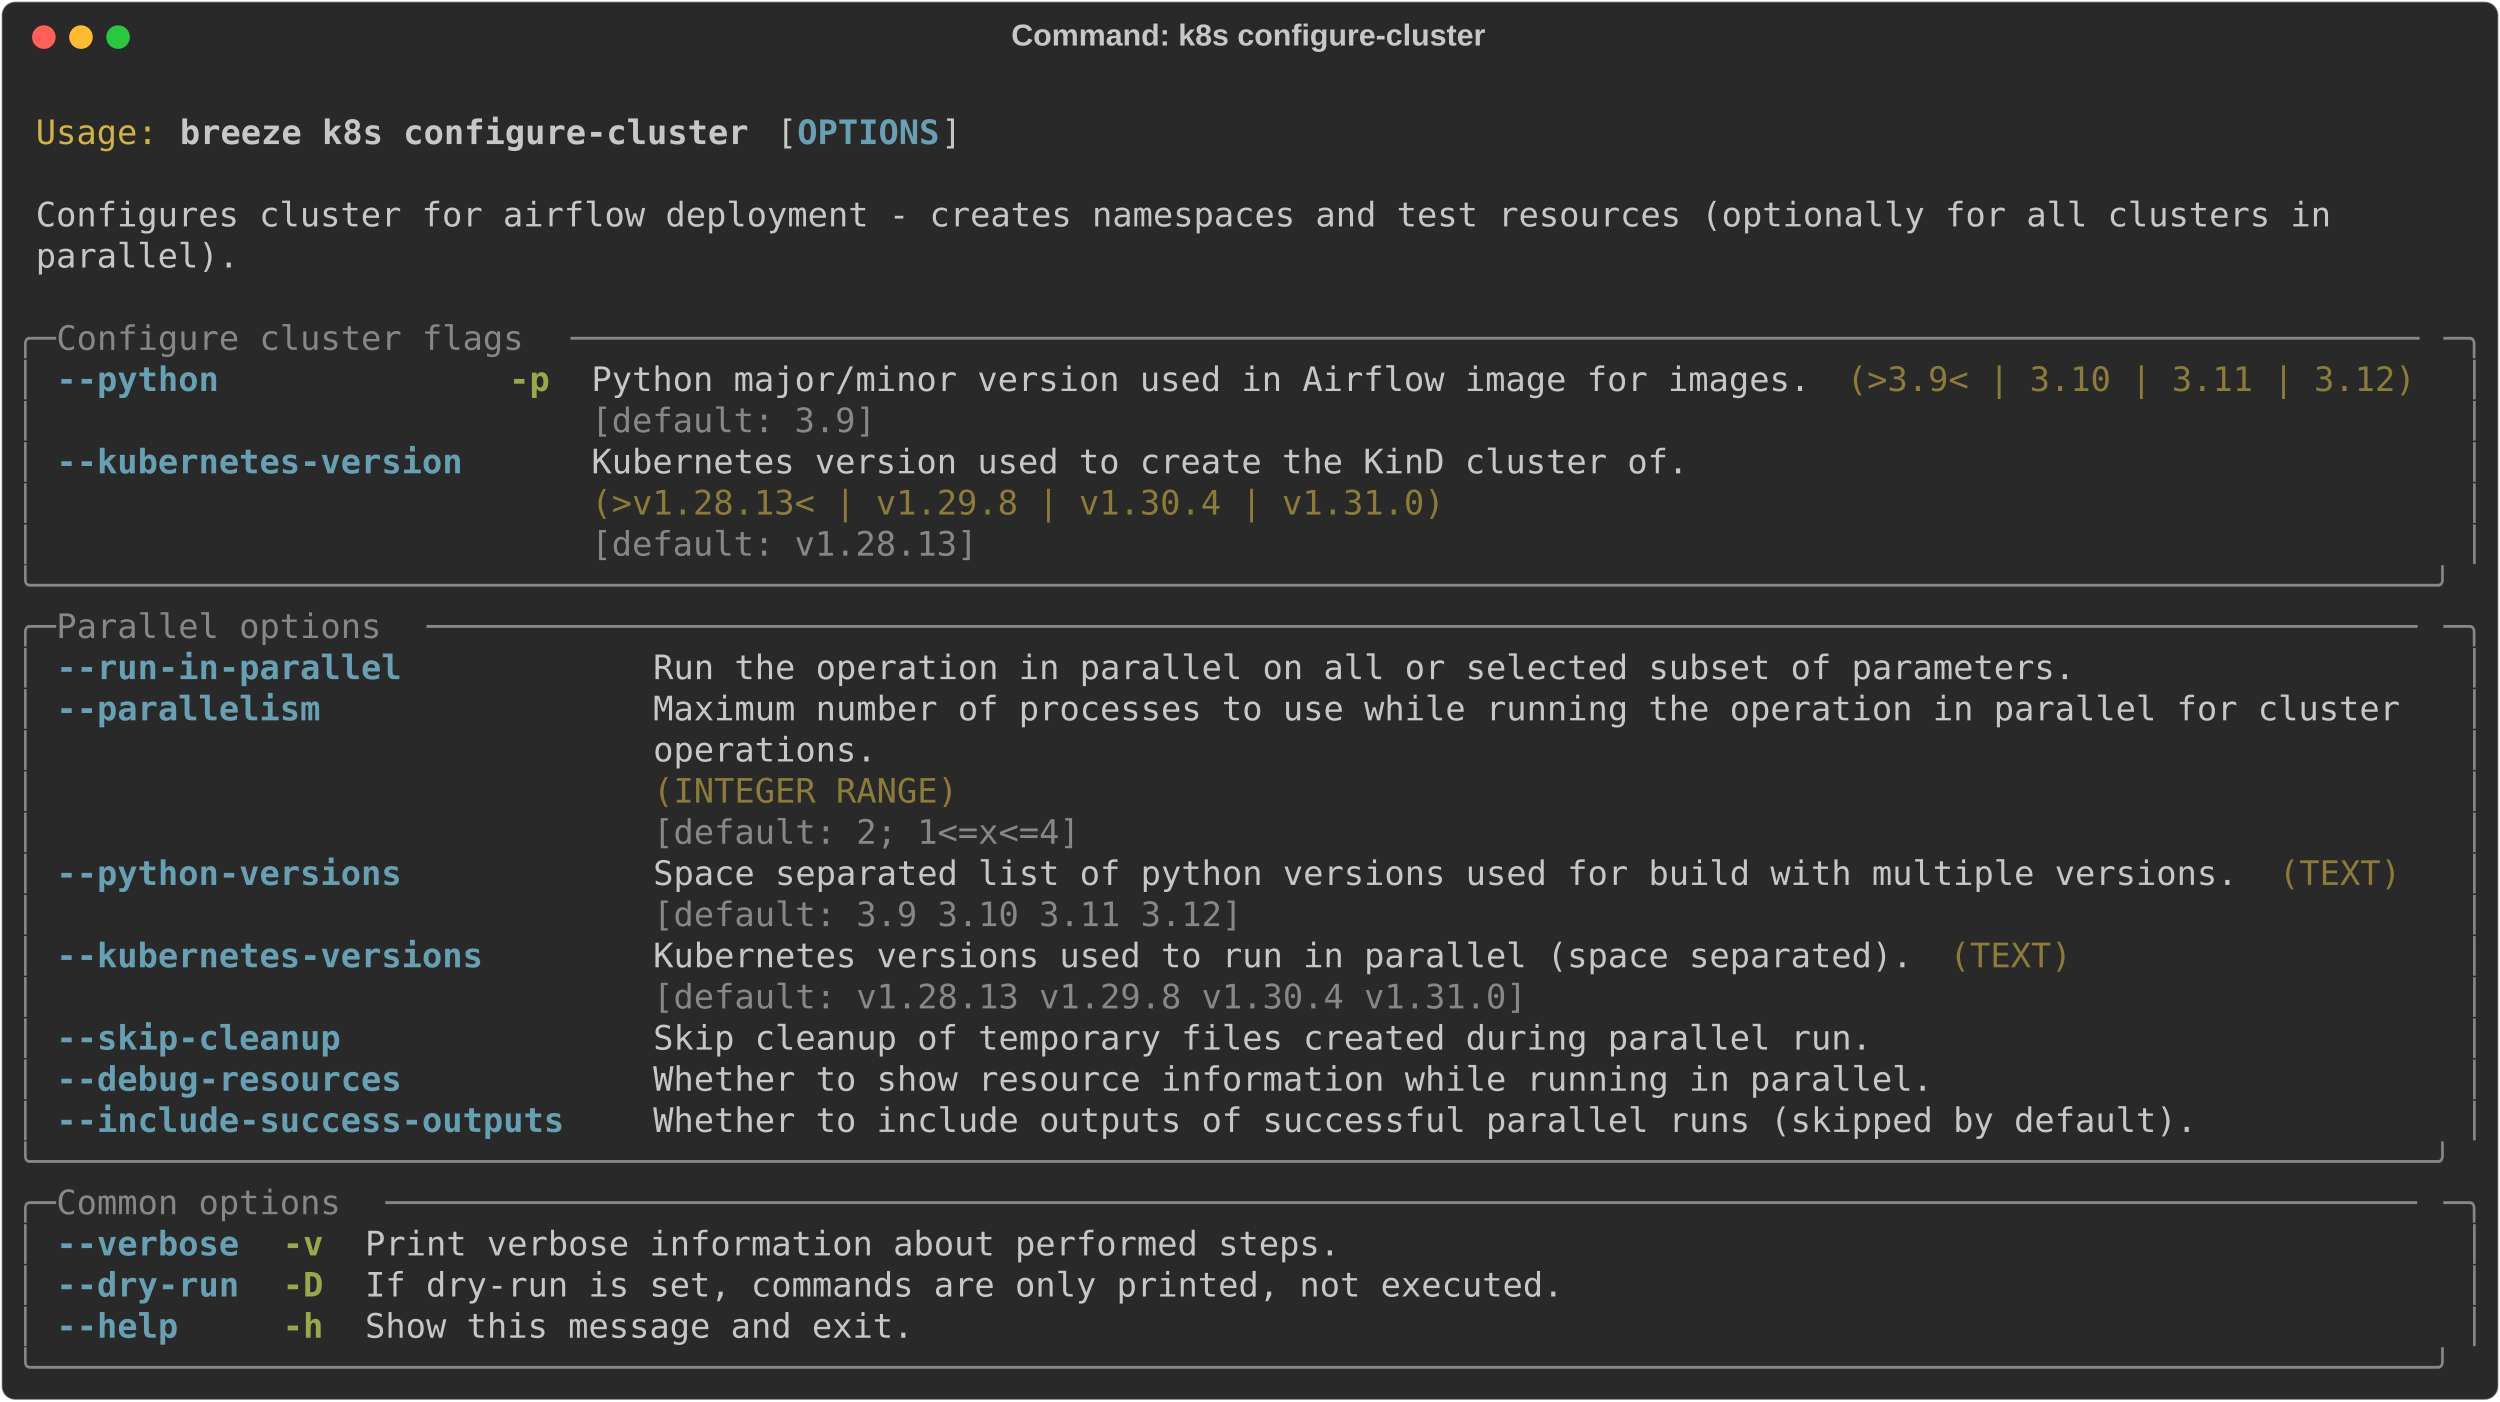
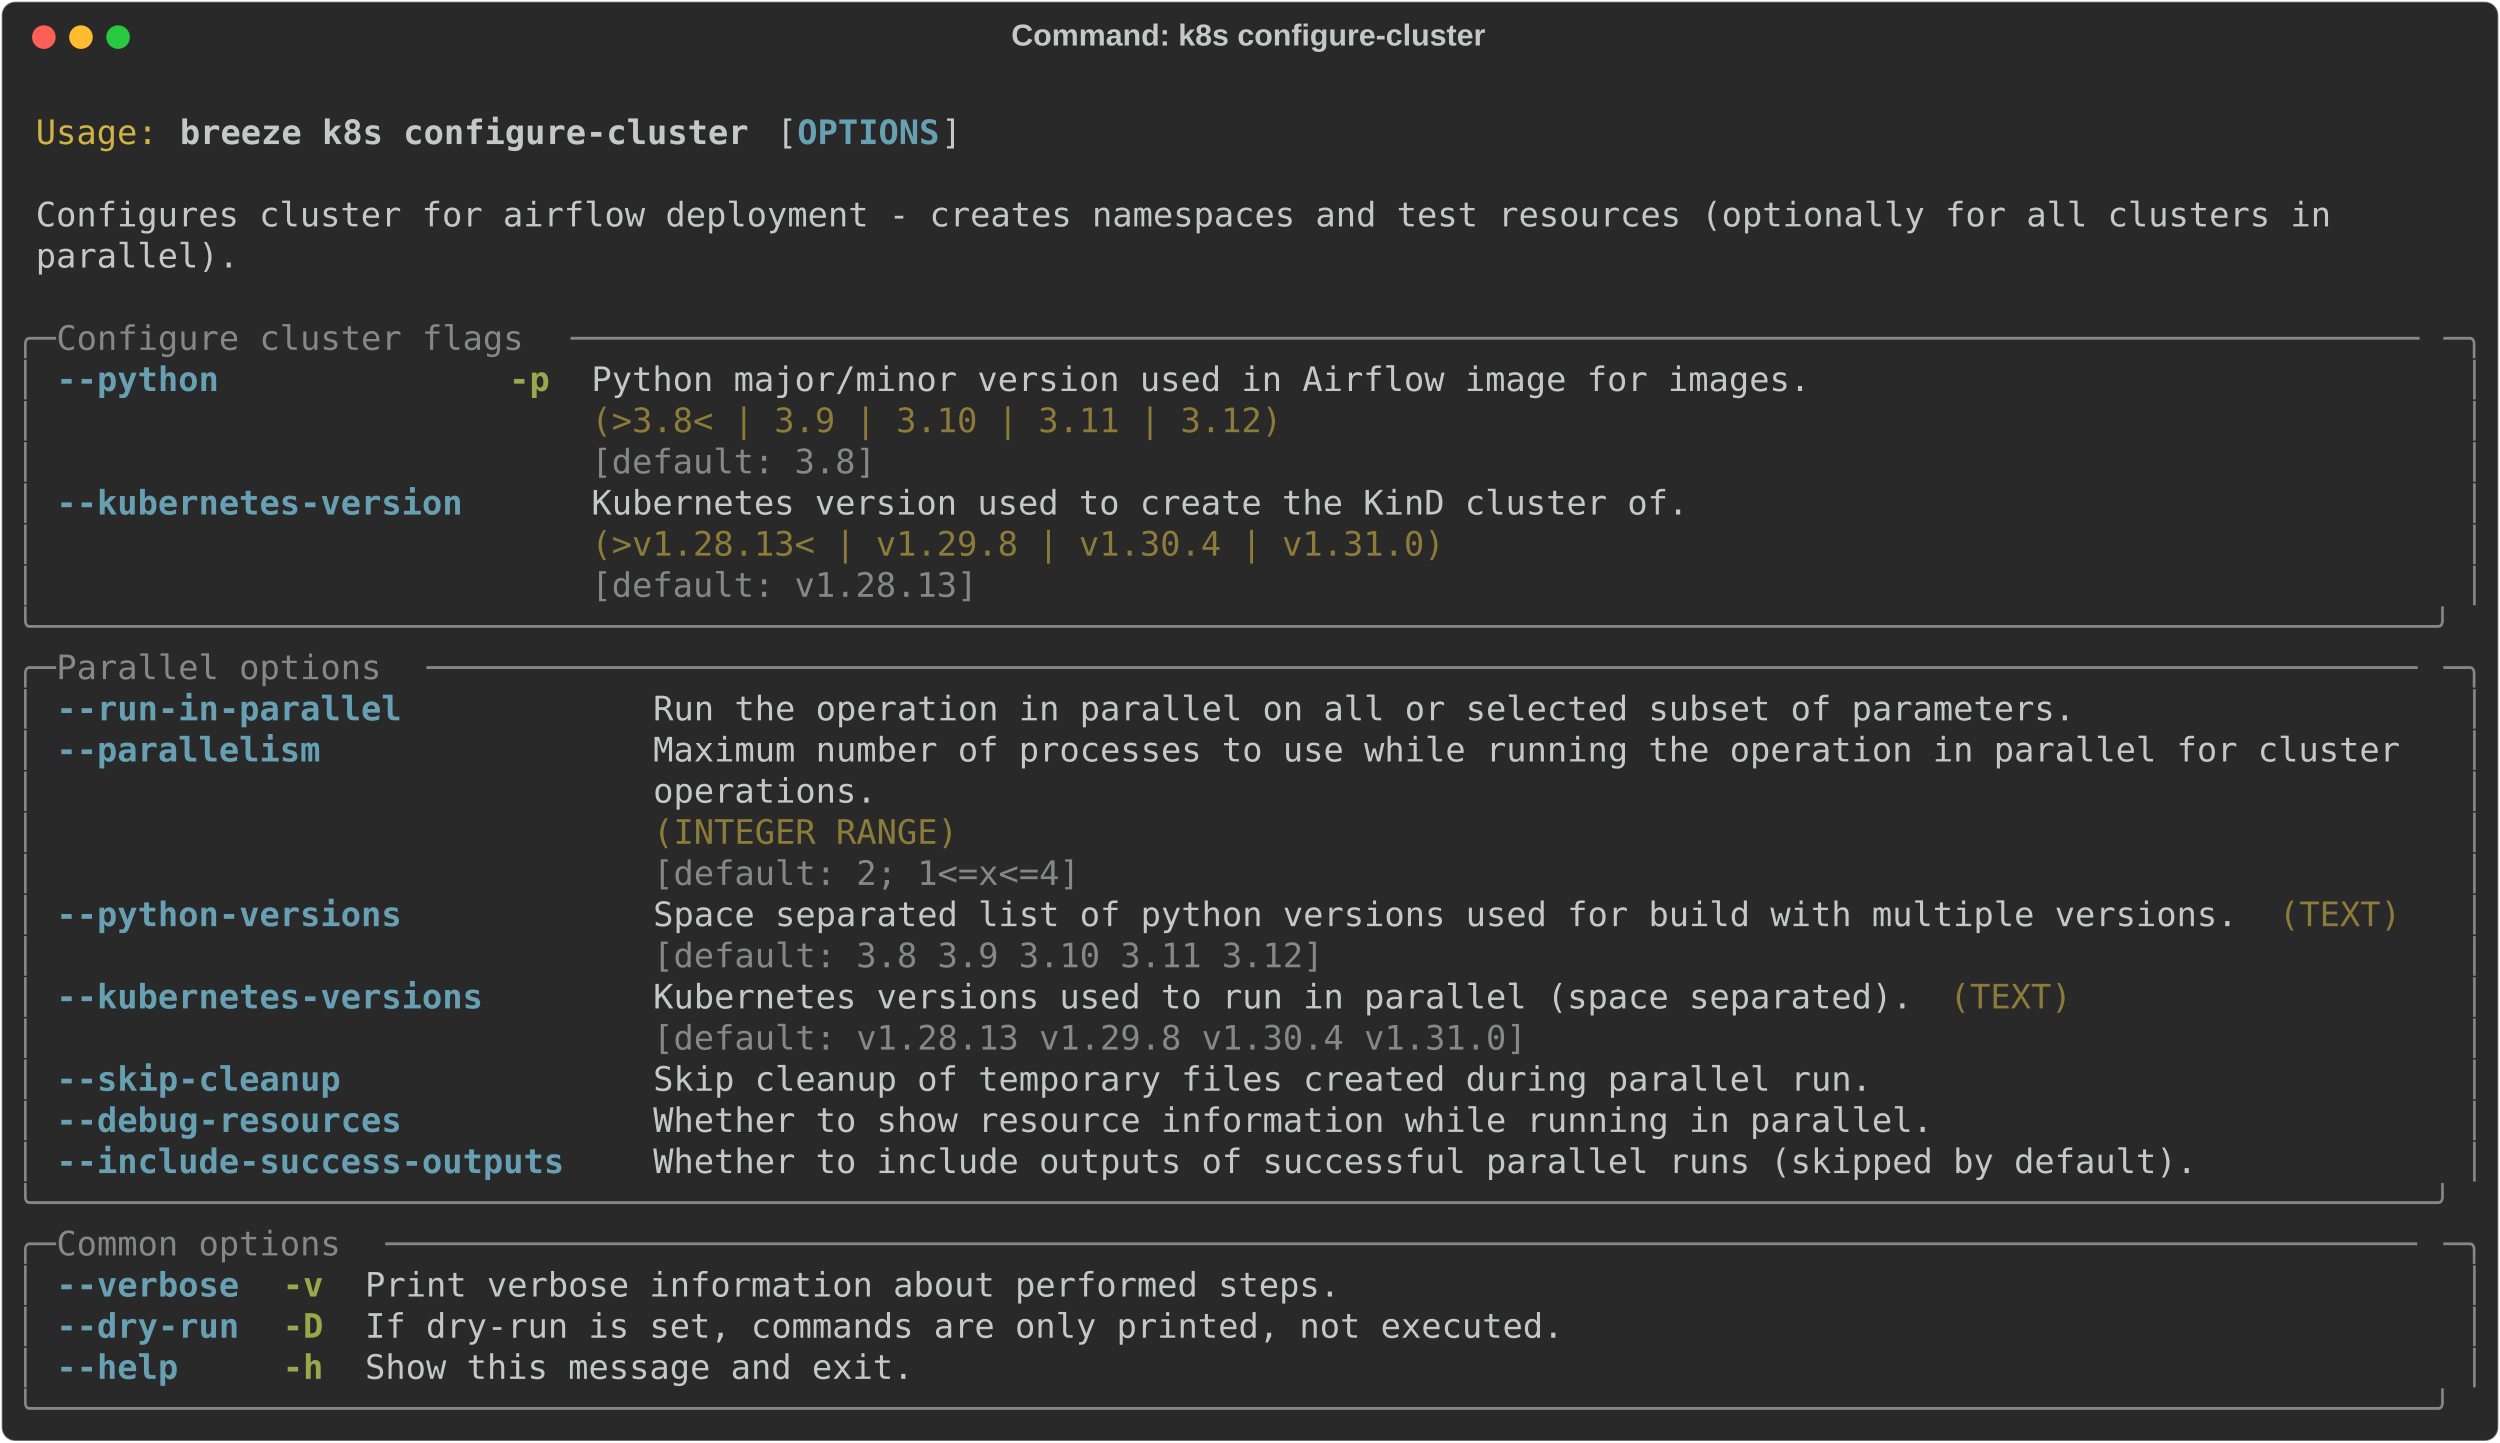
- <svg xmlns="http://www.w3.org/2000/svg" class="rich-terminal" viewBox="0 0 1482 830.8">
+ <svg xmlns="http://www.w3.org/2000/svg" class="rich-terminal" viewBox="0 0 1482 855.2">
  <style>

    @font-face {
        font-family: "Fira Code";
        src: local("FiraCode-Regular"),
                url("https://cdnjs.cloudflare.com/ajax/libs/firacode/6.2.0/woff2/FiraCode-Regular.woff2") format("woff2"),
                url("https://cdnjs.cloudflare.com/ajax/libs/firacode/6.2.0/woff/FiraCode-Regular.woff") format("woff");
        font-style: normal;
        font-weight: 400;
    }
    @font-face {
        font-family: "Fira Code";
        src: local("FiraCode-Bold"),
                url("https://cdnjs.cloudflare.com/ajax/libs/firacode/6.2.0/woff2/FiraCode-Bold.woff2") format("woff2"),
                url("https://cdnjs.cloudflare.com/ajax/libs/firacode/6.2.0/woff/FiraCode-Bold.woff") format("woff");
        font-style: bold;
        font-weight: 700;
    }

    .breeze-k8s-configure-cluster-matrix {
        font-family: Fira Code, monospace;
        font-size: 20px;
        line-height: 24.4px;
        font-variant-east-asian: full-width;
    }

    .breeze-k8s-configure-cluster-title {
        font-size: 18px;
        font-weight: bold;
        font-family: arial;
    }

    .breeze-k8s-configure-cluster-r1 { fill: #c5c8c6 }
.breeze-k8s-configure-cluster-r2 { fill: #d0b344 }
.breeze-k8s-configure-cluster-r3 { fill: #c5c8c6;font-weight: bold }
.breeze-k8s-configure-cluster-r4 { fill: #68a0b3;font-weight: bold }
.breeze-k8s-configure-cluster-r5 { fill: #868887 }
.breeze-k8s-configure-cluster-r6 { fill: #98a84b;font-weight: bold }
.breeze-k8s-configure-cluster-r7 { fill: #8d7b39 }
    </style>
  <defs>
    <clipPath id="breeze-k8s-configure-cluster-clip-terminal">
-       <rect x="0" y="0" width="1463.0" height="779.8" />
+       <rect x="0" y="0" width="1463.0" height="804.2" />
    </clipPath>
    <clipPath id="breeze-k8s-configure-cluster-line-0">
      <rect x="0" y="1.5" width="1464" height="24.65" />
    </clipPath>
    <clipPath id="breeze-k8s-configure-cluster-line-1">
      <rect x="0" y="25.9" width="1464" height="24.65" />
    </clipPath>
    <clipPath id="breeze-k8s-configure-cluster-line-2">
      <rect x="0" y="50.3" width="1464" height="24.65" />
    </clipPath>
    <clipPath id="breeze-k8s-configure-cluster-line-3">
      <rect x="0" y="74.7" width="1464" height="24.65" />
    </clipPath>
    <clipPath id="breeze-k8s-configure-cluster-line-4">
      <rect x="0" y="99.1" width="1464" height="24.65" />
    </clipPath>
    <clipPath id="breeze-k8s-configure-cluster-line-5">
      <rect x="0" y="123.5" width="1464" height="24.65" />
    </clipPath>
    <clipPath id="breeze-k8s-configure-cluster-line-6">
      <rect x="0" y="147.9" width="1464" height="24.65" />
    </clipPath>
    <clipPath id="breeze-k8s-configure-cluster-line-7">
      <rect x="0" y="172.3" width="1464" height="24.65" />
    </clipPath>
    <clipPath id="breeze-k8s-configure-cluster-line-8">
      <rect x="0" y="196.7" width="1464" height="24.65" />
    </clipPath>
    <clipPath id="breeze-k8s-configure-cluster-line-9">
      <rect x="0" y="221.1" width="1464" height="24.65" />
    </clipPath>
    <clipPath id="breeze-k8s-configure-cluster-line-10">
      <rect x="0" y="245.5" width="1464" height="24.65" />
    </clipPath>
    <clipPath id="breeze-k8s-configure-cluster-line-11">
      <rect x="0" y="269.9" width="1464" height="24.65" />
    </clipPath>
    <clipPath id="breeze-k8s-configure-cluster-line-12">
      <rect x="0" y="294.3" width="1464" height="24.65" />
    </clipPath>
    <clipPath id="breeze-k8s-configure-cluster-line-13">
      <rect x="0" y="318.7" width="1464" height="24.65" />
    </clipPath>
    <clipPath id="breeze-k8s-configure-cluster-line-14">
      <rect x="0" y="343.1" width="1464" height="24.65" />
    </clipPath>
    <clipPath id="breeze-k8s-configure-cluster-line-15">
      <rect x="0" y="367.5" width="1464" height="24.65" />
    </clipPath>
    <clipPath id="breeze-k8s-configure-cluster-line-16">
      <rect x="0" y="391.9" width="1464" height="24.65" />
    </clipPath>
    <clipPath id="breeze-k8s-configure-cluster-line-17">
      <rect x="0" y="416.3" width="1464" height="24.65" />
    </clipPath>
    <clipPath id="breeze-k8s-configure-cluster-line-18">
      <rect x="0" y="440.7" width="1464" height="24.65" />
    </clipPath>
    <clipPath id="breeze-k8s-configure-cluster-line-19">
      <rect x="0" y="465.1" width="1464" height="24.65" />
    </clipPath>
    <clipPath id="breeze-k8s-configure-cluster-line-20">
      <rect x="0" y="489.5" width="1464" height="24.65" />
    </clipPath>
    <clipPath id="breeze-k8s-configure-cluster-line-21">
      <rect x="0" y="513.9" width="1464" height="24.65" />
    </clipPath>
    <clipPath id="breeze-k8s-configure-cluster-line-22">
      <rect x="0" y="538.3" width="1464" height="24.65" />
    </clipPath>
    <clipPath id="breeze-k8s-configure-cluster-line-23">
      <rect x="0" y="562.7" width="1464" height="24.65" />
    </clipPath>
    <clipPath id="breeze-k8s-configure-cluster-line-24">
      <rect x="0" y="587.1" width="1464" height="24.65" />
    </clipPath>
    <clipPath id="breeze-k8s-configure-cluster-line-25">
      <rect x="0" y="611.5" width="1464" height="24.65" />
    </clipPath>
    <clipPath id="breeze-k8s-configure-cluster-line-26">
      <rect x="0" y="635.9" width="1464" height="24.65" />
    </clipPath>
    <clipPath id="breeze-k8s-configure-cluster-line-27">
      <rect x="0" y="660.3" width="1464" height="24.65" />
    </clipPath>
    <clipPath id="breeze-k8s-configure-cluster-line-28">
      <rect x="0" y="684.7" width="1464" height="24.65" />
    </clipPath>
    <clipPath id="breeze-k8s-configure-cluster-line-29">
      <rect x="0" y="709.1" width="1464" height="24.65" />
    </clipPath>
    <clipPath id="breeze-k8s-configure-cluster-line-30">
      <rect x="0" y="733.5" width="1464" height="24.65" />
    </clipPath>
+     <clipPath id="breeze-k8s-configure-cluster-line-31">
+       <rect x="0" y="757.9" width="1464" height="24.65" />
+     </clipPath>
  </defs>
-   <rect fill="#292929" stroke="rgba(255,255,255,0.35)" stroke-width="1" x="1" y="1" width="1480" height="828.8" rx="8" />
+   <rect fill="#292929" stroke="rgba(255,255,255,0.35)" stroke-width="1" x="1" y="1" width="1480" height="853.2" rx="8" />
  <text class="breeze-k8s-configure-cluster-title" fill="#c5c8c6" text-anchor="middle" x="740" y="27">Command: k8s configure-cluster</text>
  <g transform="translate(26,22)">
    <circle cx="0" cy="0" r="7" fill="#ff5f57" />
    <circle cx="22" cy="0" r="7" fill="#febc2e" />
    <circle cx="44" cy="0" r="7" fill="#28c840" />
  </g>
  <g transform="translate(9, 41)" clip-path="url(#breeze-k8s-configure-cluster-clip-terminal)">
    <g class="breeze-k8s-configure-cluster-matrix">
      <text class="breeze-k8s-configure-cluster-r1" x="1464" y="20" textLength="12.2" clip-path="url(#breeze-k8s-configure-cluster-line-0)">
</text>
      <text class="breeze-k8s-configure-cluster-r2" x="12.2" y="44.4" textLength="73.2" clip-path="url(#breeze-k8s-configure-cluster-line-1)">Usage:</text>
      <text class="breeze-k8s-configure-cluster-r3" x="97.6" y="44.4" textLength="341.6" clip-path="url(#breeze-k8s-configure-cluster-line-1)">breeze k8s configure-cluster</text>
      <text class="breeze-k8s-configure-cluster-r1" x="451.4" y="44.4" textLength="12.2" clip-path="url(#breeze-k8s-configure-cluster-line-1)">[</text>
      <text class="breeze-k8s-configure-cluster-r4" x="463.6" y="44.4" textLength="85.4" clip-path="url(#breeze-k8s-configure-cluster-line-1)">OPTIONS</text>
      <text class="breeze-k8s-configure-cluster-r1" x="549" y="44.4" textLength="12.2" clip-path="url(#breeze-k8s-configure-cluster-line-1)">]</text>
      <text class="breeze-k8s-configure-cluster-r1" x="1464" y="44.4" textLength="12.2" clip-path="url(#breeze-k8s-configure-cluster-line-1)">
</text>
      <text class="breeze-k8s-configure-cluster-r1" x="1464" y="68.8" textLength="12.2" clip-path="url(#breeze-k8s-configure-cluster-line-2)">
</text>
      <text class="breeze-k8s-configure-cluster-r1" x="12.2" y="93.2" textLength="1390.8" clip-path="url(#breeze-k8s-configure-cluster-line-3)">Configures cluster for airflow deployment - creates namespaces and test resources (optionally for all clusters in </text>
      <text class="breeze-k8s-configure-cluster-r1" x="1464" y="93.2" textLength="12.2" clip-path="url(#breeze-k8s-configure-cluster-line-3)">
</text>
      <text class="breeze-k8s-configure-cluster-r1" x="12.2" y="117.6" textLength="122" clip-path="url(#breeze-k8s-configure-cluster-line-4)">parallel).</text>
      <text class="breeze-k8s-configure-cluster-r1" x="1464" y="117.6" textLength="12.2" clip-path="url(#breeze-k8s-configure-cluster-line-4)">
</text>
      <text class="breeze-k8s-configure-cluster-r1" x="1464" y="142" textLength="12.2" clip-path="url(#breeze-k8s-configure-cluster-line-5)">
</text>
      <text class="breeze-k8s-configure-cluster-r5" x="0" y="166.4" textLength="24.4" clip-path="url(#breeze-k8s-configure-cluster-line-6)">╭─</text>
      <text class="breeze-k8s-configure-cluster-r5" x="24.4" y="166.4" textLength="305" clip-path="url(#breeze-k8s-configure-cluster-line-6)"> Configure cluster flags </text>
      <text class="breeze-k8s-configure-cluster-r5" x="329.4" y="166.4" textLength="1110.2" clip-path="url(#breeze-k8s-configure-cluster-line-6)">───────────────────────────────────────────────────────────────────────────────────────────</text>
      <text class="breeze-k8s-configure-cluster-r5" x="1439.6" y="166.4" textLength="24.4" clip-path="url(#breeze-k8s-configure-cluster-line-6)">─╮</text>
      <text class="breeze-k8s-configure-cluster-r1" x="1464" y="166.4" textLength="12.2" clip-path="url(#breeze-k8s-configure-cluster-line-6)">
</text>
      <text class="breeze-k8s-configure-cluster-r5" x="0" y="190.8" textLength="12.2" clip-path="url(#breeze-k8s-configure-cluster-line-7)">│</text>
      <text class="breeze-k8s-configure-cluster-r4" x="24.4" y="190.8" textLength="97.6" clip-path="url(#breeze-k8s-configure-cluster-line-7)">--python</text>
      <text class="breeze-k8s-configure-cluster-r6" x="292.8" y="190.8" textLength="24.4" clip-path="url(#breeze-k8s-configure-cluster-line-7)">-p</text>
      <text class="breeze-k8s-configure-cluster-r1" x="341.6" y="190.8" textLength="732" clip-path="url(#breeze-k8s-configure-cluster-line-7)">Python major/minor version used in Airflow image for images.</text>
-       <text class="breeze-k8s-configure-cluster-r7" x="1085.8" y="190.8" textLength="341.6" clip-path="url(#breeze-k8s-configure-cluster-line-7)">(&gt;3.9&lt; | 3.10 | 3.11 | 3.12)</text>
      <text class="breeze-k8s-configure-cluster-r5" x="1451.8" y="190.8" textLength="12.2" clip-path="url(#breeze-k8s-configure-cluster-line-7)">│</text>
      <text class="breeze-k8s-configure-cluster-r1" x="1464" y="190.8" textLength="12.2" clip-path="url(#breeze-k8s-configure-cluster-line-7)">
</text>
      <text class="breeze-k8s-configure-cluster-r5" x="0" y="215.2" textLength="12.2" clip-path="url(#breeze-k8s-configure-cluster-line-8)">│</text>
-       <text class="breeze-k8s-configure-cluster-r5" x="341.6" y="215.2" textLength="732" clip-path="url(#breeze-k8s-configure-cluster-line-8)">[default: 3.9]                                              </text>
+       <text class="breeze-k8s-configure-cluster-r7" x="341.6" y="215.2" textLength="732" clip-path="url(#breeze-k8s-configure-cluster-line-8)">(&gt;3.8&lt; | 3.9 | 3.10 | 3.11 | 3.12)                          </text>
      <text class="breeze-k8s-configure-cluster-r5" x="1451.8" y="215.2" textLength="12.2" clip-path="url(#breeze-k8s-configure-cluster-line-8)">│</text>
      <text class="breeze-k8s-configure-cluster-r1" x="1464" y="215.2" textLength="12.2" clip-path="url(#breeze-k8s-configure-cluster-line-8)">
</text>
      <text class="breeze-k8s-configure-cluster-r5" x="0" y="239.6" textLength="12.2" clip-path="url(#breeze-k8s-configure-cluster-line-9)">│</text>
-       <text class="breeze-k8s-configure-cluster-r4" x="24.4" y="239.6" textLength="244" clip-path="url(#breeze-k8s-configure-cluster-line-9)">--kubernetes-version</text>
-       <text class="breeze-k8s-configure-cluster-r1" x="341.6" y="239.6" textLength="658.8" clip-path="url(#breeze-k8s-configure-cluster-line-9)">Kubernetes version used to create the KinD cluster of.</text>
+       <text class="breeze-k8s-configure-cluster-r5" x="341.6" y="239.6" textLength="732" clip-path="url(#breeze-k8s-configure-cluster-line-9)">[default: 3.8]                                              </text>
      <text class="breeze-k8s-configure-cluster-r5" x="1451.8" y="239.6" textLength="12.2" clip-path="url(#breeze-k8s-configure-cluster-line-9)">│</text>
      <text class="breeze-k8s-configure-cluster-r1" x="1464" y="239.6" textLength="12.2" clip-path="url(#breeze-k8s-configure-cluster-line-9)">
</text>
      <text class="breeze-k8s-configure-cluster-r5" x="0" y="264" textLength="12.2" clip-path="url(#breeze-k8s-configure-cluster-line-10)">│</text>
-       <text class="breeze-k8s-configure-cluster-r7" x="341.6" y="264" textLength="658.8" clip-path="url(#breeze-k8s-configure-cluster-line-10)">(&gt;v1.28.13&lt; | v1.29.8 | v1.30.4 | v1.31.0)            </text>
+       <text class="breeze-k8s-configure-cluster-r4" x="24.4" y="264" textLength="244" clip-path="url(#breeze-k8s-configure-cluster-line-10)">--kubernetes-version</text>
+       <text class="breeze-k8s-configure-cluster-r1" x="341.6" y="264" textLength="658.8" clip-path="url(#breeze-k8s-configure-cluster-line-10)">Kubernetes version used to create the KinD cluster of.</text>
      <text class="breeze-k8s-configure-cluster-r5" x="1451.8" y="264" textLength="12.2" clip-path="url(#breeze-k8s-configure-cluster-line-10)">│</text>
      <text class="breeze-k8s-configure-cluster-r1" x="1464" y="264" textLength="12.2" clip-path="url(#breeze-k8s-configure-cluster-line-10)">
</text>
      <text class="breeze-k8s-configure-cluster-r5" x="0" y="288.4" textLength="12.2" clip-path="url(#breeze-k8s-configure-cluster-line-11)">│</text>
-       <text class="breeze-k8s-configure-cluster-r5" x="341.6" y="288.4" textLength="658.8" clip-path="url(#breeze-k8s-configure-cluster-line-11)">[default: v1.28.13]                                   </text>
+       <text class="breeze-k8s-configure-cluster-r7" x="341.6" y="288.4" textLength="658.8" clip-path="url(#breeze-k8s-configure-cluster-line-11)">(&gt;v1.28.13&lt; | v1.29.8 | v1.30.4 | v1.31.0)            </text>
      <text class="breeze-k8s-configure-cluster-r5" x="1451.8" y="288.4" textLength="12.2" clip-path="url(#breeze-k8s-configure-cluster-line-11)">│</text>
      <text class="breeze-k8s-configure-cluster-r1" x="1464" y="288.4" textLength="12.2" clip-path="url(#breeze-k8s-configure-cluster-line-11)">
</text>
-       <text class="breeze-k8s-configure-cluster-r5" x="0" y="312.8" textLength="1464" clip-path="url(#breeze-k8s-configure-cluster-line-12)">╰──────────────────────────────────────────────────────────────────────────────────────────────────────────────────────╯</text>
+       <text class="breeze-k8s-configure-cluster-r5" x="0" y="312.8" textLength="12.2" clip-path="url(#breeze-k8s-configure-cluster-line-12)">│</text>
+       <text class="breeze-k8s-configure-cluster-r5" x="341.6" y="312.8" textLength="658.8" clip-path="url(#breeze-k8s-configure-cluster-line-12)">[default: v1.28.13]                                   </text>
+       <text class="breeze-k8s-configure-cluster-r5" x="1451.8" y="312.8" textLength="12.2" clip-path="url(#breeze-k8s-configure-cluster-line-12)">│</text>
      <text class="breeze-k8s-configure-cluster-r1" x="1464" y="312.8" textLength="12.2" clip-path="url(#breeze-k8s-configure-cluster-line-12)">
</text>
-       <text class="breeze-k8s-configure-cluster-r5" x="0" y="337.2" textLength="24.4" clip-path="url(#breeze-k8s-configure-cluster-line-13)">╭─</text>
-       <text class="breeze-k8s-configure-cluster-r5" x="24.4" y="337.2" textLength="219.6" clip-path="url(#breeze-k8s-configure-cluster-line-13)"> Parallel options </text>
-       <text class="breeze-k8s-configure-cluster-r5" x="244" y="337.2" textLength="1195.6" clip-path="url(#breeze-k8s-configure-cluster-line-13)">──────────────────────────────────────────────────────────────────────────────────────────────────</text>
-       <text class="breeze-k8s-configure-cluster-r5" x="1439.6" y="337.2" textLength="24.4" clip-path="url(#breeze-k8s-configure-cluster-line-13)">─╮</text>
+       <text class="breeze-k8s-configure-cluster-r5" x="0" y="337.2" textLength="1464" clip-path="url(#breeze-k8s-configure-cluster-line-13)">╰──────────────────────────────────────────────────────────────────────────────────────────────────────────────────────╯</text>
      <text class="breeze-k8s-configure-cluster-r1" x="1464" y="337.2" textLength="12.2" clip-path="url(#breeze-k8s-configure-cluster-line-13)">
</text>
-       <text class="breeze-k8s-configure-cluster-r5" x="0" y="361.6" textLength="12.2" clip-path="url(#breeze-k8s-configure-cluster-line-14)">│</text>
-       <text class="breeze-k8s-configure-cluster-r4" x="24.4" y="361.6" textLength="207.4" clip-path="url(#breeze-k8s-configure-cluster-line-14)">--run-in-parallel</text>
-       <text class="breeze-k8s-configure-cluster-r1" x="378.2" y="361.6" textLength="854" clip-path="url(#breeze-k8s-configure-cluster-line-14)">Run the operation in parallel on all or selected subset of parameters.</text>
-       <text class="breeze-k8s-configure-cluster-r5" x="1451.8" y="361.6" textLength="12.2" clip-path="url(#breeze-k8s-configure-cluster-line-14)">│</text>
+       <text class="breeze-k8s-configure-cluster-r5" x="0" y="361.6" textLength="24.4" clip-path="url(#breeze-k8s-configure-cluster-line-14)">╭─</text>
+       <text class="breeze-k8s-configure-cluster-r5" x="24.4" y="361.6" textLength="219.6" clip-path="url(#breeze-k8s-configure-cluster-line-14)"> Parallel options </text>
+       <text class="breeze-k8s-configure-cluster-r5" x="244" y="361.6" textLength="1195.6" clip-path="url(#breeze-k8s-configure-cluster-line-14)">──────────────────────────────────────────────────────────────────────────────────────────────────</text>
+       <text class="breeze-k8s-configure-cluster-r5" x="1439.6" y="361.6" textLength="24.4" clip-path="url(#breeze-k8s-configure-cluster-line-14)">─╮</text>
      <text class="breeze-k8s-configure-cluster-r1" x="1464" y="361.6" textLength="12.2" clip-path="url(#breeze-k8s-configure-cluster-line-14)">
</text>
      <text class="breeze-k8s-configure-cluster-r5" x="0" y="386" textLength="12.2" clip-path="url(#breeze-k8s-configure-cluster-line-15)">│</text>
-       <text class="breeze-k8s-configure-cluster-r4" x="24.4" y="386" textLength="158.6" clip-path="url(#breeze-k8s-configure-cluster-line-15)">--parallelism</text>
-       <text class="breeze-k8s-configure-cluster-r1" x="378.2" y="386" textLength="1061.4" clip-path="url(#breeze-k8s-configure-cluster-line-15)">Maximum number of processes to use while running the operation in parallel for cluster </text>
+       <text class="breeze-k8s-configure-cluster-r4" x="24.4" y="386" textLength="207.4" clip-path="url(#breeze-k8s-configure-cluster-line-15)">--run-in-parallel</text>
+       <text class="breeze-k8s-configure-cluster-r1" x="378.2" y="386" textLength="854" clip-path="url(#breeze-k8s-configure-cluster-line-15)">Run the operation in parallel on all or selected subset of parameters.</text>
      <text class="breeze-k8s-configure-cluster-r5" x="1451.8" y="386" textLength="12.2" clip-path="url(#breeze-k8s-configure-cluster-line-15)">│</text>
      <text class="breeze-k8s-configure-cluster-r1" x="1464" y="386" textLength="12.2" clip-path="url(#breeze-k8s-configure-cluster-line-15)">
</text>
      <text class="breeze-k8s-configure-cluster-r5" x="0" y="410.4" textLength="12.2" clip-path="url(#breeze-k8s-configure-cluster-line-16)">│</text>
-       <text class="breeze-k8s-configure-cluster-r1" x="378.2" y="410.4" textLength="1061.4" clip-path="url(#breeze-k8s-configure-cluster-line-16)">operations.                                                                            </text>
+       <text class="breeze-k8s-configure-cluster-r4" x="24.4" y="410.4" textLength="158.6" clip-path="url(#breeze-k8s-configure-cluster-line-16)">--parallelism</text>
+       <text class="breeze-k8s-configure-cluster-r1" x="378.2" y="410.4" textLength="1061.4" clip-path="url(#breeze-k8s-configure-cluster-line-16)">Maximum number of processes to use while running the operation in parallel for cluster </text>
      <text class="breeze-k8s-configure-cluster-r5" x="1451.8" y="410.4" textLength="12.2" clip-path="url(#breeze-k8s-configure-cluster-line-16)">│</text>
      <text class="breeze-k8s-configure-cluster-r1" x="1464" y="410.4" textLength="12.2" clip-path="url(#breeze-k8s-configure-cluster-line-16)">
</text>
      <text class="breeze-k8s-configure-cluster-r5" x="0" y="434.8" textLength="12.2" clip-path="url(#breeze-k8s-configure-cluster-line-17)">│</text>
-       <text class="breeze-k8s-configure-cluster-r7" x="378.2" y="434.8" textLength="1061.4" clip-path="url(#breeze-k8s-configure-cluster-line-17)">(INTEGER RANGE)                                                                        </text>
+       <text class="breeze-k8s-configure-cluster-r1" x="378.2" y="434.8" textLength="1061.4" clip-path="url(#breeze-k8s-configure-cluster-line-17)">operations.                                                                            </text>
      <text class="breeze-k8s-configure-cluster-r5" x="1451.8" y="434.8" textLength="12.2" clip-path="url(#breeze-k8s-configure-cluster-line-17)">│</text>
      <text class="breeze-k8s-configure-cluster-r1" x="1464" y="434.8" textLength="12.2" clip-path="url(#breeze-k8s-configure-cluster-line-17)">
</text>
      <text class="breeze-k8s-configure-cluster-r5" x="0" y="459.2" textLength="12.2" clip-path="url(#breeze-k8s-configure-cluster-line-18)">│</text>
-       <text class="breeze-k8s-configure-cluster-r5" x="378.2" y="459.2" textLength="1061.4" clip-path="url(#breeze-k8s-configure-cluster-line-18)">[default: 2; 1&lt;=x&lt;=4]                                                                  </text>
+       <text class="breeze-k8s-configure-cluster-r7" x="378.2" y="459.2" textLength="1061.4" clip-path="url(#breeze-k8s-configure-cluster-line-18)">(INTEGER RANGE)                                                                        </text>
      <text class="breeze-k8s-configure-cluster-r5" x="1451.8" y="459.2" textLength="12.2" clip-path="url(#breeze-k8s-configure-cluster-line-18)">│</text>
      <text class="breeze-k8s-configure-cluster-r1" x="1464" y="459.2" textLength="12.2" clip-path="url(#breeze-k8s-configure-cluster-line-18)">
</text>
      <text class="breeze-k8s-configure-cluster-r5" x="0" y="483.6" textLength="12.2" clip-path="url(#breeze-k8s-configure-cluster-line-19)">│</text>
-       <text class="breeze-k8s-configure-cluster-r4" x="24.4" y="483.6" textLength="207.4" clip-path="url(#breeze-k8s-configure-cluster-line-19)">--python-versions</text>
-       <text class="breeze-k8s-configure-cluster-r1" x="378.2" y="483.6" textLength="951.6" clip-path="url(#breeze-k8s-configure-cluster-line-19)">Space separated list of python versions used for build with multiple versions.</text>
-       <text class="breeze-k8s-configure-cluster-r7" x="1342" y="483.6" textLength="73.2" clip-path="url(#breeze-k8s-configure-cluster-line-19)">(TEXT)</text>
+       <text class="breeze-k8s-configure-cluster-r5" x="378.2" y="483.6" textLength="1061.4" clip-path="url(#breeze-k8s-configure-cluster-line-19)">[default: 2; 1&lt;=x&lt;=4]                                                                  </text>
      <text class="breeze-k8s-configure-cluster-r5" x="1451.8" y="483.6" textLength="12.2" clip-path="url(#breeze-k8s-configure-cluster-line-19)">│</text>
      <text class="breeze-k8s-configure-cluster-r1" x="1464" y="483.6" textLength="12.2" clip-path="url(#breeze-k8s-configure-cluster-line-19)">
</text>
      <text class="breeze-k8s-configure-cluster-r5" x="0" y="508" textLength="12.2" clip-path="url(#breeze-k8s-configure-cluster-line-20)">│</text>
-       <text class="breeze-k8s-configure-cluster-r5" x="378.2" y="508" textLength="951.6" clip-path="url(#breeze-k8s-configure-cluster-line-20)">[default: 3.9 3.10 3.11 3.12]                                                 </text>
+       <text class="breeze-k8s-configure-cluster-r4" x="24.4" y="508" textLength="207.4" clip-path="url(#breeze-k8s-configure-cluster-line-20)">--python-versions</text>
+       <text class="breeze-k8s-configure-cluster-r1" x="378.2" y="508" textLength="951.6" clip-path="url(#breeze-k8s-configure-cluster-line-20)">Space separated list of python versions used for build with multiple versions.</text>
+       <text class="breeze-k8s-configure-cluster-r7" x="1342" y="508" textLength="73.2" clip-path="url(#breeze-k8s-configure-cluster-line-20)">(TEXT)</text>
      <text class="breeze-k8s-configure-cluster-r5" x="1451.8" y="508" textLength="12.2" clip-path="url(#breeze-k8s-configure-cluster-line-20)">│</text>
      <text class="breeze-k8s-configure-cluster-r1" x="1464" y="508" textLength="12.2" clip-path="url(#breeze-k8s-configure-cluster-line-20)">
</text>
      <text class="breeze-k8s-configure-cluster-r5" x="0" y="532.4" textLength="12.2" clip-path="url(#breeze-k8s-configure-cluster-line-21)">│</text>
-       <text class="breeze-k8s-configure-cluster-r4" x="24.4" y="532.4" textLength="256.2" clip-path="url(#breeze-k8s-configure-cluster-line-21)">--kubernetes-versions</text>
-       <text class="breeze-k8s-configure-cluster-r1" x="378.2" y="532.4" textLength="756.4" clip-path="url(#breeze-k8s-configure-cluster-line-21)">Kubernetes versions used to run in parallel (space separated).</text>
-       <text class="breeze-k8s-configure-cluster-r7" x="1146.8" y="532.4" textLength="73.2" clip-path="url(#breeze-k8s-configure-cluster-line-21)">(TEXT)</text>
+       <text class="breeze-k8s-configure-cluster-r5" x="378.2" y="532.4" textLength="951.6" clip-path="url(#breeze-k8s-configure-cluster-line-21)">[default: 3.8 3.9 3.10 3.11 3.12]                                             </text>
      <text class="breeze-k8s-configure-cluster-r5" x="1451.8" y="532.4" textLength="12.2" clip-path="url(#breeze-k8s-configure-cluster-line-21)">│</text>
      <text class="breeze-k8s-configure-cluster-r1" x="1464" y="532.4" textLength="12.2" clip-path="url(#breeze-k8s-configure-cluster-line-21)">
</text>
      <text class="breeze-k8s-configure-cluster-r5" x="0" y="556.8" textLength="12.2" clip-path="url(#breeze-k8s-configure-cluster-line-22)">│</text>
-       <text class="breeze-k8s-configure-cluster-r5" x="378.2" y="556.8" textLength="756.4" clip-path="url(#breeze-k8s-configure-cluster-line-22)">[default: v1.28.13 v1.29.8 v1.30.4 v1.31.0]                   </text>
+       <text class="breeze-k8s-configure-cluster-r4" x="24.4" y="556.8" textLength="256.2" clip-path="url(#breeze-k8s-configure-cluster-line-22)">--kubernetes-versions</text>
+       <text class="breeze-k8s-configure-cluster-r1" x="378.2" y="556.8" textLength="756.4" clip-path="url(#breeze-k8s-configure-cluster-line-22)">Kubernetes versions used to run in parallel (space separated).</text>
+       <text class="breeze-k8s-configure-cluster-r7" x="1146.8" y="556.8" textLength="73.2" clip-path="url(#breeze-k8s-configure-cluster-line-22)">(TEXT)</text>
      <text class="breeze-k8s-configure-cluster-r5" x="1451.8" y="556.8" textLength="12.2" clip-path="url(#breeze-k8s-configure-cluster-line-22)">│</text>
      <text class="breeze-k8s-configure-cluster-r1" x="1464" y="556.8" textLength="12.2" clip-path="url(#breeze-k8s-configure-cluster-line-22)">
</text>
      <text class="breeze-k8s-configure-cluster-r5" x="0" y="581.2" textLength="12.2" clip-path="url(#breeze-k8s-configure-cluster-line-23)">│</text>
-       <text class="breeze-k8s-configure-cluster-r4" x="24.4" y="581.2" textLength="170.8" clip-path="url(#breeze-k8s-configure-cluster-line-23)">--skip-cleanup</text>
-       <text class="breeze-k8s-configure-cluster-r1" x="378.2" y="581.2" textLength="732" clip-path="url(#breeze-k8s-configure-cluster-line-23)">Skip cleanup of temporary files created during parallel run.</text>
+       <text class="breeze-k8s-configure-cluster-r5" x="378.2" y="581.2" textLength="756.4" clip-path="url(#breeze-k8s-configure-cluster-line-23)">[default: v1.28.13 v1.29.8 v1.30.4 v1.31.0]                   </text>
      <text class="breeze-k8s-configure-cluster-r5" x="1451.8" y="581.2" textLength="12.2" clip-path="url(#breeze-k8s-configure-cluster-line-23)">│</text>
      <text class="breeze-k8s-configure-cluster-r1" x="1464" y="581.2" textLength="12.2" clip-path="url(#breeze-k8s-configure-cluster-line-23)">
</text>
      <text class="breeze-k8s-configure-cluster-r5" x="0" y="605.6" textLength="12.2" clip-path="url(#breeze-k8s-configure-cluster-line-24)">│</text>
-       <text class="breeze-k8s-configure-cluster-r4" x="24.4" y="605.6" textLength="207.4" clip-path="url(#breeze-k8s-configure-cluster-line-24)">--debug-resources</text>
-       <text class="breeze-k8s-configure-cluster-r1" x="378.2" y="605.6" textLength="768.6" clip-path="url(#breeze-k8s-configure-cluster-line-24)">Whether to show resource information while running in parallel.</text>
+       <text class="breeze-k8s-configure-cluster-r4" x="24.4" y="605.6" textLength="170.8" clip-path="url(#breeze-k8s-configure-cluster-line-24)">--skip-cleanup</text>
+       <text class="breeze-k8s-configure-cluster-r1" x="378.2" y="605.6" textLength="732" clip-path="url(#breeze-k8s-configure-cluster-line-24)">Skip cleanup of temporary files created during parallel run.</text>
      <text class="breeze-k8s-configure-cluster-r5" x="1451.8" y="605.6" textLength="12.2" clip-path="url(#breeze-k8s-configure-cluster-line-24)">│</text>
      <text class="breeze-k8s-configure-cluster-r1" x="1464" y="605.6" textLength="12.2" clip-path="url(#breeze-k8s-configure-cluster-line-24)">
</text>
      <text class="breeze-k8s-configure-cluster-r5" x="0" y="630" textLength="12.2" clip-path="url(#breeze-k8s-configure-cluster-line-25)">│</text>
-       <text class="breeze-k8s-configure-cluster-r4" x="24.4" y="630" textLength="305" clip-path="url(#breeze-k8s-configure-cluster-line-25)">--include-success-outputs</text>
-       <text class="breeze-k8s-configure-cluster-r1" x="378.2" y="630" textLength="927.2" clip-path="url(#breeze-k8s-configure-cluster-line-25)">Whether to include outputs of successful parallel runs (skipped by default).</text>
+       <text class="breeze-k8s-configure-cluster-r4" x="24.4" y="630" textLength="207.4" clip-path="url(#breeze-k8s-configure-cluster-line-25)">--debug-resources</text>
+       <text class="breeze-k8s-configure-cluster-r1" x="378.2" y="630" textLength="768.6" clip-path="url(#breeze-k8s-configure-cluster-line-25)">Whether to show resource information while running in parallel.</text>
      <text class="breeze-k8s-configure-cluster-r5" x="1451.8" y="630" textLength="12.2" clip-path="url(#breeze-k8s-configure-cluster-line-25)">│</text>
      <text class="breeze-k8s-configure-cluster-r1" x="1464" y="630" textLength="12.2" clip-path="url(#breeze-k8s-configure-cluster-line-25)">
</text>
-       <text class="breeze-k8s-configure-cluster-r5" x="0" y="654.4" textLength="1464" clip-path="url(#breeze-k8s-configure-cluster-line-26)">╰──────────────────────────────────────────────────────────────────────────────────────────────────────────────────────╯</text>
+       <text class="breeze-k8s-configure-cluster-r5" x="0" y="654.4" textLength="12.2" clip-path="url(#breeze-k8s-configure-cluster-line-26)">│</text>
+       <text class="breeze-k8s-configure-cluster-r4" x="24.4" y="654.4" textLength="305" clip-path="url(#breeze-k8s-configure-cluster-line-26)">--include-success-outputs</text>
+       <text class="breeze-k8s-configure-cluster-r1" x="378.2" y="654.4" textLength="927.2" clip-path="url(#breeze-k8s-configure-cluster-line-26)">Whether to include outputs of successful parallel runs (skipped by default).</text>
+       <text class="breeze-k8s-configure-cluster-r5" x="1451.8" y="654.4" textLength="12.2" clip-path="url(#breeze-k8s-configure-cluster-line-26)">│</text>
      <text class="breeze-k8s-configure-cluster-r1" x="1464" y="654.4" textLength="12.2" clip-path="url(#breeze-k8s-configure-cluster-line-26)">
</text>
-       <text class="breeze-k8s-configure-cluster-r5" x="0" y="678.8" textLength="24.4" clip-path="url(#breeze-k8s-configure-cluster-line-27)">╭─</text>
-       <text class="breeze-k8s-configure-cluster-r5" x="24.4" y="678.8" textLength="195.2" clip-path="url(#breeze-k8s-configure-cluster-line-27)"> Common options </text>
-       <text class="breeze-k8s-configure-cluster-r5" x="219.6" y="678.8" textLength="1220" clip-path="url(#breeze-k8s-configure-cluster-line-27)">────────────────────────────────────────────────────────────────────────────────────────────────────</text>
-       <text class="breeze-k8s-configure-cluster-r5" x="1439.6" y="678.8" textLength="24.4" clip-path="url(#breeze-k8s-configure-cluster-line-27)">─╮</text>
+       <text class="breeze-k8s-configure-cluster-r5" x="0" y="678.8" textLength="1464" clip-path="url(#breeze-k8s-configure-cluster-line-27)">╰──────────────────────────────────────────────────────────────────────────────────────────────────────────────────────╯</text>
      <text class="breeze-k8s-configure-cluster-r1" x="1464" y="678.8" textLength="12.2" clip-path="url(#breeze-k8s-configure-cluster-line-27)">
</text>
-       <text class="breeze-k8s-configure-cluster-r5" x="0" y="703.2" textLength="12.2" clip-path="url(#breeze-k8s-configure-cluster-line-28)">│</text>
-       <text class="breeze-k8s-configure-cluster-r4" x="24.4" y="703.2" textLength="109.8" clip-path="url(#breeze-k8s-configure-cluster-line-28)">--verbose</text>
-       <text class="breeze-k8s-configure-cluster-r6" x="158.6" y="703.2" textLength="24.4" clip-path="url(#breeze-k8s-configure-cluster-line-28)">-v</text>
-       <text class="breeze-k8s-configure-cluster-r1" x="207.4" y="703.2" textLength="585.6" clip-path="url(#breeze-k8s-configure-cluster-line-28)">Print verbose information about performed steps.</text>
-       <text class="breeze-k8s-configure-cluster-r5" x="1451.8" y="703.2" textLength="12.2" clip-path="url(#breeze-k8s-configure-cluster-line-28)">│</text>
+       <text class="breeze-k8s-configure-cluster-r5" x="0" y="703.2" textLength="24.4" clip-path="url(#breeze-k8s-configure-cluster-line-28)">╭─</text>
+       <text class="breeze-k8s-configure-cluster-r5" x="24.4" y="703.2" textLength="195.2" clip-path="url(#breeze-k8s-configure-cluster-line-28)"> Common options </text>
+       <text class="breeze-k8s-configure-cluster-r5" x="219.6" y="703.2" textLength="1220" clip-path="url(#breeze-k8s-configure-cluster-line-28)">────────────────────────────────────────────────────────────────────────────────────────────────────</text>
+       <text class="breeze-k8s-configure-cluster-r5" x="1439.6" y="703.2" textLength="24.4" clip-path="url(#breeze-k8s-configure-cluster-line-28)">─╮</text>
      <text class="breeze-k8s-configure-cluster-r1" x="1464" y="703.2" textLength="12.2" clip-path="url(#breeze-k8s-configure-cluster-line-28)">
</text>
      <text class="breeze-k8s-configure-cluster-r5" x="0" y="727.6" textLength="12.2" clip-path="url(#breeze-k8s-configure-cluster-line-29)">│</text>
-       <text class="breeze-k8s-configure-cluster-r4" x="24.4" y="727.6" textLength="109.8" clip-path="url(#breeze-k8s-configure-cluster-line-29)">--dry-run</text>
-       <text class="breeze-k8s-configure-cluster-r6" x="158.6" y="727.6" textLength="24.4" clip-path="url(#breeze-k8s-configure-cluster-line-29)">-D</text>
-       <text class="breeze-k8s-configure-cluster-r1" x="207.4" y="727.6" textLength="719.8" clip-path="url(#breeze-k8s-configure-cluster-line-29)">If dry-run is set, commands are only printed, not executed.</text>
+       <text class="breeze-k8s-configure-cluster-r4" x="24.4" y="727.6" textLength="109.8" clip-path="url(#breeze-k8s-configure-cluster-line-29)">--verbose</text>
+       <text class="breeze-k8s-configure-cluster-r6" x="158.6" y="727.6" textLength="24.4" clip-path="url(#breeze-k8s-configure-cluster-line-29)">-v</text>
+       <text class="breeze-k8s-configure-cluster-r1" x="207.4" y="727.6" textLength="585.6" clip-path="url(#breeze-k8s-configure-cluster-line-29)">Print verbose information about performed steps.</text>
      <text class="breeze-k8s-configure-cluster-r5" x="1451.8" y="727.6" textLength="12.2" clip-path="url(#breeze-k8s-configure-cluster-line-29)">│</text>
      <text class="breeze-k8s-configure-cluster-r1" x="1464" y="727.6" textLength="12.2" clip-path="url(#breeze-k8s-configure-cluster-line-29)">
</text>
      <text class="breeze-k8s-configure-cluster-r5" x="0" y="752" textLength="12.2" clip-path="url(#breeze-k8s-configure-cluster-line-30)">│</text>
-       <text class="breeze-k8s-configure-cluster-r4" x="24.4" y="752" textLength="73.2" clip-path="url(#breeze-k8s-configure-cluster-line-30)">--help</text>
-       <text class="breeze-k8s-configure-cluster-r6" x="158.6" y="752" textLength="24.4" clip-path="url(#breeze-k8s-configure-cluster-line-30)">-h</text>
-       <text class="breeze-k8s-configure-cluster-r1" x="207.4" y="752" textLength="329.4" clip-path="url(#breeze-k8s-configure-cluster-line-30)">Show this message and exit.</text>
+       <text class="breeze-k8s-configure-cluster-r4" x="24.4" y="752" textLength="109.8" clip-path="url(#breeze-k8s-configure-cluster-line-30)">--dry-run</text>
+       <text class="breeze-k8s-configure-cluster-r6" x="158.6" y="752" textLength="24.4" clip-path="url(#breeze-k8s-configure-cluster-line-30)">-D</text>
+       <text class="breeze-k8s-configure-cluster-r1" x="207.4" y="752" textLength="719.8" clip-path="url(#breeze-k8s-configure-cluster-line-30)">If dry-run is set, commands are only printed, not executed.</text>
      <text class="breeze-k8s-configure-cluster-r5" x="1451.8" y="752" textLength="12.2" clip-path="url(#breeze-k8s-configure-cluster-line-30)">│</text>
      <text class="breeze-k8s-configure-cluster-r1" x="1464" y="752" textLength="12.2" clip-path="url(#breeze-k8s-configure-cluster-line-30)">
</text>
-       <text class="breeze-k8s-configure-cluster-r5" x="0" y="776.4" textLength="1464" clip-path="url(#breeze-k8s-configure-cluster-line-31)">╰──────────────────────────────────────────────────────────────────────────────────────────────────────────────────────╯</text>
+       <text class="breeze-k8s-configure-cluster-r5" x="0" y="776.4" textLength="12.2" clip-path="url(#breeze-k8s-configure-cluster-line-31)">│</text>
+       <text class="breeze-k8s-configure-cluster-r4" x="24.4" y="776.4" textLength="73.2" clip-path="url(#breeze-k8s-configure-cluster-line-31)">--help</text>
+       <text class="breeze-k8s-configure-cluster-r6" x="158.6" y="776.4" textLength="24.4" clip-path="url(#breeze-k8s-configure-cluster-line-31)">-h</text>
+       <text class="breeze-k8s-configure-cluster-r1" x="207.4" y="776.4" textLength="329.4" clip-path="url(#breeze-k8s-configure-cluster-line-31)">Show this message and exit.</text>
+       <text class="breeze-k8s-configure-cluster-r5" x="1451.8" y="776.4" textLength="12.2" clip-path="url(#breeze-k8s-configure-cluster-line-31)">│</text>
      <text class="breeze-k8s-configure-cluster-r1" x="1464" y="776.4" textLength="12.2" clip-path="url(#breeze-k8s-configure-cluster-line-31)">
+ </text>
+       <text class="breeze-k8s-configure-cluster-r5" x="0" y="800.8" textLength="1464" clip-path="url(#breeze-k8s-configure-cluster-line-32)">╰──────────────────────────────────────────────────────────────────────────────────────────────────────────────────────╯</text>
+       <text class="breeze-k8s-configure-cluster-r1" x="1464" y="800.8" textLength="12.2" clip-path="url(#breeze-k8s-configure-cluster-line-32)">
</text>
    </g>
  </g>
</svg>
